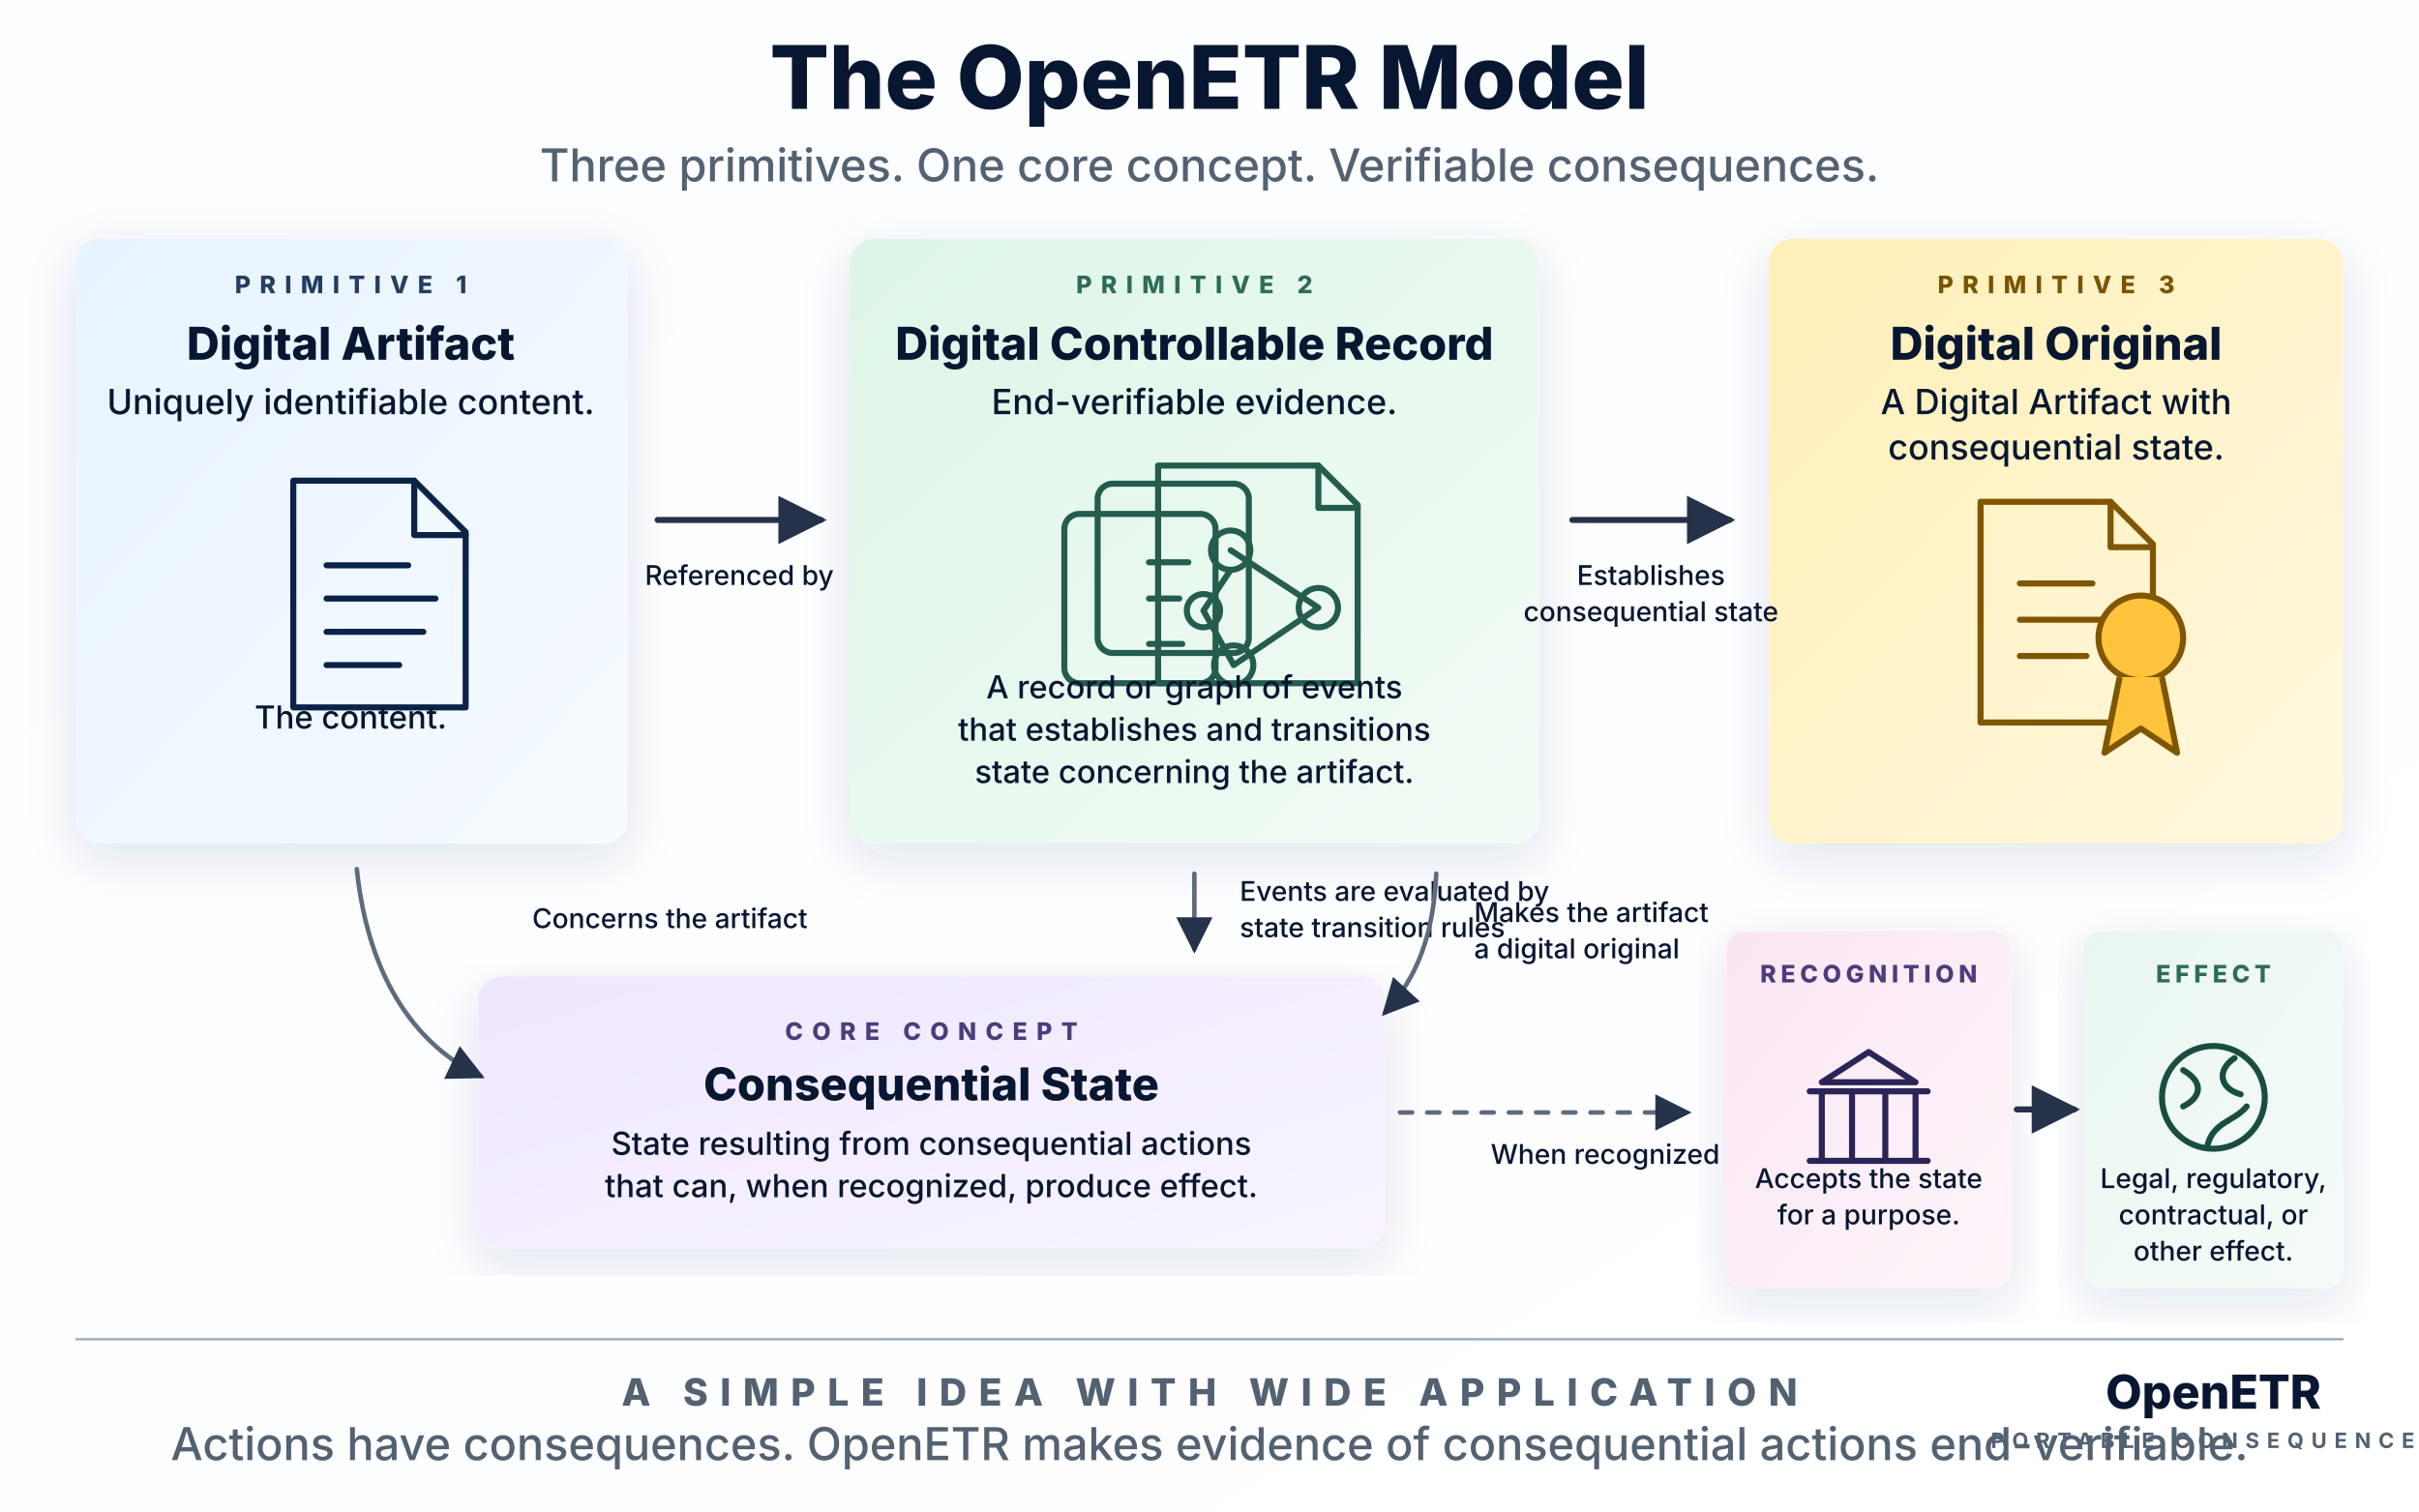
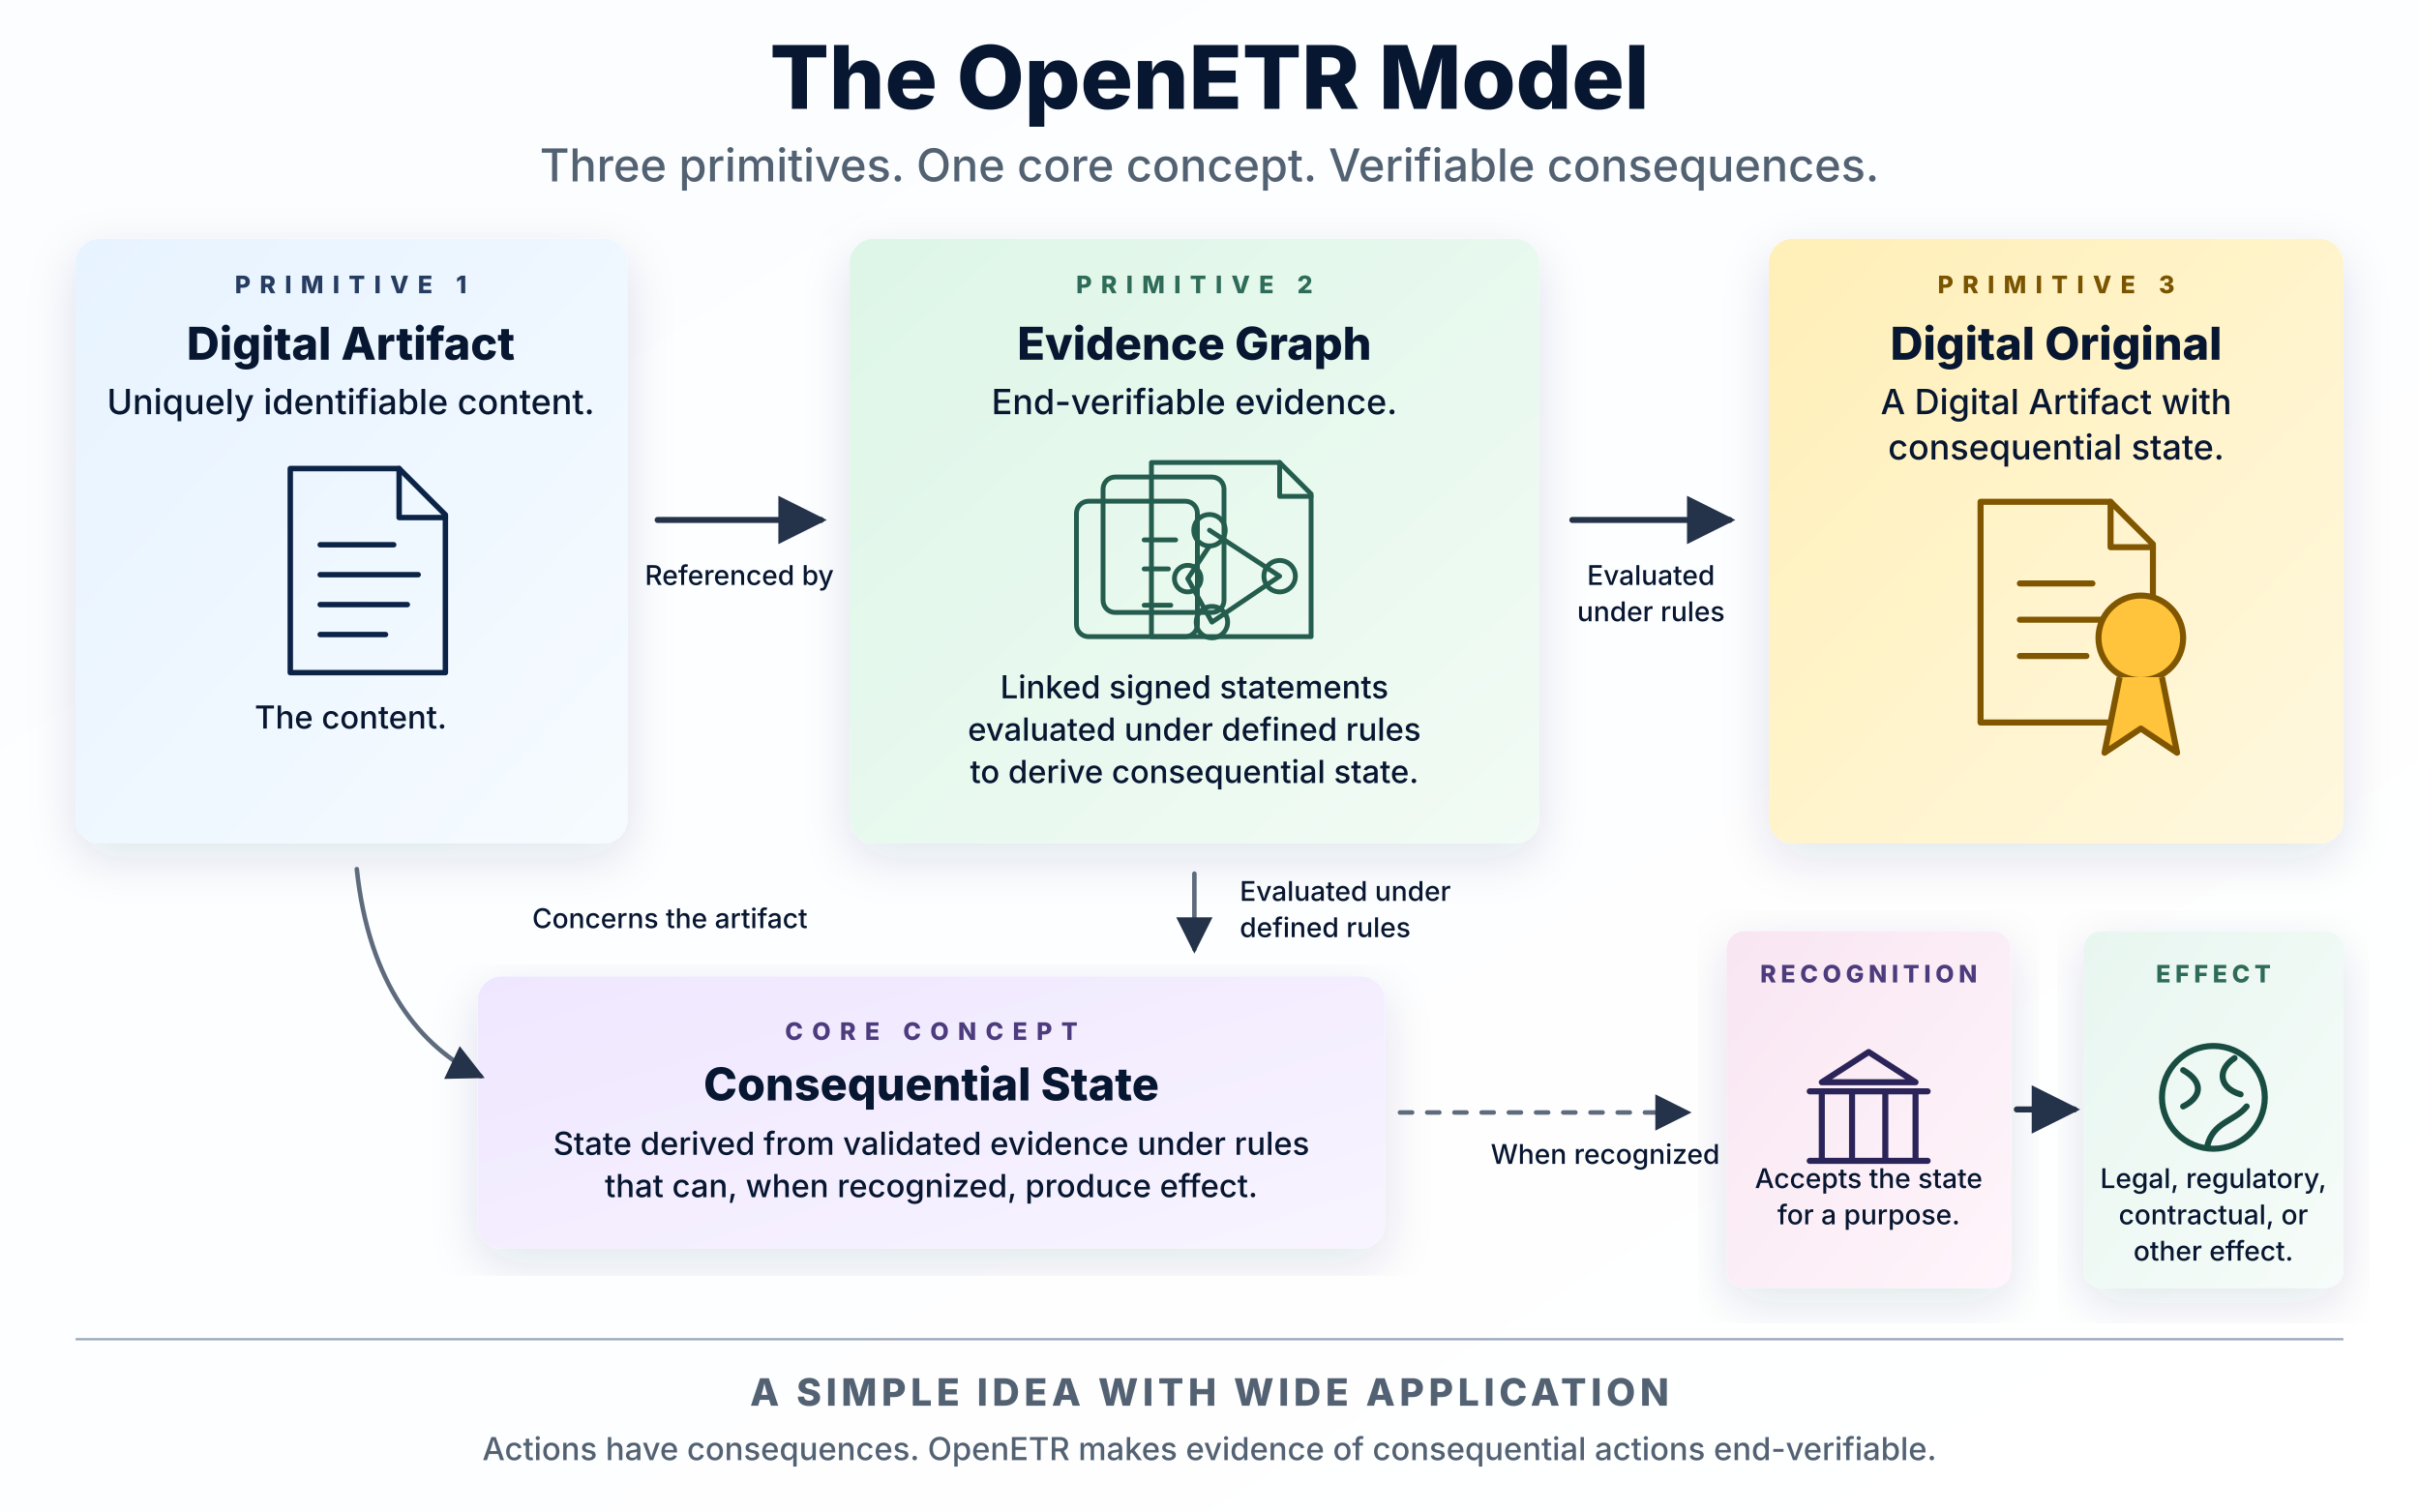
<svg xmlns="http://www.w3.org/2000/svg" width="1600" height="1000" viewBox="0 0 1600 1000" role="img" aria-labelledby="title desc">
  <defs>
    <linearGradient id="bg" x1="0" y1="0" x2="1" y2="1">
      <stop offset="0" stop-color="#fbfdff" />
      <stop offset="1" stop-color="#ffffff" />
    </linearGradient>
    <linearGradient id="artifact" x1="0" y1="0" x2="1" y2="1">
      <stop offset="0" stop-color="#e7f3ff" />
      <stop offset="1" stop-color="#f6fbff" />
    </linearGradient>
    <linearGradient id="dcr" x1="0" y1="0" x2="1" y2="1">
      <stop offset="0" stop-color="#ddf6e7" />
      <stop offset="1" stop-color="#f2fbf5" />
    </linearGradient>
    <linearGradient id="original" x1="0" y1="0" x2="1" y2="1">
      <stop offset="0" stop-color="#ffefb7" />
      <stop offset="1" stop-color="#fff8df" />
    </linearGradient>
    <linearGradient id="state" x1="0" y1="0" x2="1" y2="1">
      <stop offset="0" stop-color="#efe7ff" />
      <stop offset="1" stop-color="#f8f4ff" />
    </linearGradient>
    <linearGradient id="recognition" x1="0" y1="0" x2="1" y2="1">
      <stop offset="0" stop-color="#f8e6f2" />
      <stop offset="1" stop-color="#fff5fb" />
    </linearGradient>
    <linearGradient id="effect" x1="0" y1="0" x2="1" y2="1">
      <stop offset="0" stop-color="#e8f6f0" />
      <stop offset="1" stop-color="#f6fcf9" />
    </linearGradient>
    <filter id="shadow" x="-10%" y="-10%" width="120%" height="120%">
      <feDropShadow dx="0" dy="10" stdDeviation="16" flood-color="#183153" flood-opacity="0.12" />
    </filter>
    <marker id="arrow" viewBox="0 0 10 10" refX="8.8" refY="5" markerWidth="8" markerHeight="8" orient="auto-start-reverse">
      <path d="M 0 0 L 10 5 L 0 10 z" fill="#24324a" />
    </marker>
    <style>
      .ink { fill: #081731; }
      .muted { fill: #536273; }
      .blue { fill: #263d61; }
      .green { fill: #2e6c59; }
      .gold { fill: #7a5400; }
      .purple { fill: #4d3c7d; }
      .title { font: 800 58px Inter, ui-sans-serif, system-ui, -apple-system, BlinkMacSystemFont, "Segoe UI", sans-serif; letter-spacing: 0; }
      .subtitle { font: 500 30px Inter, ui-sans-serif, system-ui, -apple-system, BlinkMacSystemFont, "Segoe UI", sans-serif; letter-spacing: 0; }
      .label { font: 800 16px Inter, ui-sans-serif, system-ui, -apple-system, BlinkMacSystemFont, "Segoe UI", sans-serif; letter-spacing: 6px; }
      .card-title { font: 800 30px Inter, ui-sans-serif, system-ui, -apple-system, BlinkMacSystemFont, "Segoe UI", sans-serif; letter-spacing: 0; }
      .card-subtitle { font: 500 23px Inter, ui-sans-serif, system-ui, -apple-system, BlinkMacSystemFont, "Segoe UI", sans-serif; letter-spacing: 0; }
      .body { font: 500 21px Inter, ui-sans-serif, system-ui, -apple-system, BlinkMacSystemFont, "Segoe UI", sans-serif; letter-spacing: 0; }
      .small { font: 500 18px Inter, ui-sans-serif, system-ui, -apple-system, BlinkMacSystemFont, "Segoe UI", sans-serif; letter-spacing: 0; }
      .footer-title { font: 800 25px Inter, ui-sans-serif, system-ui, -apple-system, BlinkMacSystemFont, "Segoe UI", sans-serif; letter-spacing: 8px; }
      .brand { font: 800 31px Inter, ui-sans-serif, system-ui, -apple-system, BlinkMacSystemFont, "Segoe UI", sans-serif; letter-spacing: 0; }
      .brand-sub { font: 700 14px Inter, ui-sans-serif, system-ui, -apple-system, BlinkMacSystemFont, "Segoe UI", sans-serif; letter-spacing: 5px; }
      .arrow { stroke: #24324a; stroke-width: 4; stroke-linecap: round; fill: none; marker-end: url(#arrow); }
      .soft-arrow { stroke: #5d6b7d; stroke-width: 3; stroke-linecap: round; fill: none; marker-end: url(#arrow); }
      .dashed { stroke-dasharray: 8 10; }
      .icon-line { stroke: currentColor; stroke-width: 4; fill: none; stroke-linecap: round; stroke-linejoin: round; }
    </style>
  </defs>
  <rect width="1600" height="1000" fill="url(#bg)" />
  <text x="800" y="72" text-anchor="middle" class="title ink">The OpenETR Model</text>
  <text x="800" y="120" text-anchor="middle" class="subtitle muted">Three primitives. One core concept. Verifiable consequences.</text>
  <rect x="50" y="158" width="365" height="400" rx="16" fill="url(#artifact)" filter="url(#shadow)" />
  <text x="232" y="194" text-anchor="middle" class="label blue">PRIMITIVE 1</text>
  <text x="232" y="238" text-anchor="middle" class="card-title ink">Digital Artifact</text>
  <text x="232" y="274" text-anchor="middle" class="card-subtitle ink">Uniquely identifiable content.</text>
-   <g transform="translate(174 318)" color="#0b2347">
+   <g transform="translate(174 310) scale(0.9)" color="#0b2347">
    <path class="icon-line" d="M20 0h80l34 34v116H20z" />
    <path class="icon-line" d="M100 0v36h34" />
    <path class="icon-line" d="M42 56h54" />
    <path class="icon-line" d="M42 78h72" />
    <path class="icon-line" d="M42 100h64" />
    <path class="icon-line" d="M42 122h48" />
  </g>
  <text x="232" y="482" text-anchor="middle" class="body ink">The content.</text>
  <rect x="562" y="158" width="456" height="400" rx="16" fill="url(#dcr)" filter="url(#shadow)" />
  <text x="790" y="194" text-anchor="middle" class="label green">PRIMITIVE 2</text>
-   <text x="790" y="238" text-anchor="middle" class="card-title ink">Digital Controllable Record</text>
+   <text x="790" y="238" text-anchor="middle" class="card-title ink">Evidence Graph</text>
  <text x="790" y="274" text-anchor="middle" class="card-subtitle ink">End-verifiable evidence.</text>
-   <g transform="translate(704 308)" color="#245c4e">
+   <g transform="translate(712 306) scale(0.8)" color="#245c4e">
    <rect class="icon-line" x="0" y="32" width="100" height="112" rx="10" />
    <rect class="icon-line" x="22" y="12" width="100" height="112" rx="10" />
    <path class="icon-line" d="M62 0h106l26 26v118H62z" />
    <path class="icon-line" d="M168 0v28h26" />
    <circle class="icon-line" cx="110" cy="56" r="13" />
    <circle class="icon-line" cx="92" cy="96" r="11" />
    <circle class="icon-line" cx="112" cy="132" r="13" />
    <circle class="icon-line" cx="168" cy="94" r="13" />
    <path class="icon-line" d="M110 69l-18 27 20 36 56-38-58-38" />
    <path class="icon-line" d="M82 64H56M76 88H56M78 118H56" />
  </g>
-   <text x="790" y="462" text-anchor="middle" class="body ink">A record or graph of events</text>
-   <text x="790" y="490" text-anchor="middle" class="body ink">that establishes and transitions</text>
-   <text x="790" y="518" text-anchor="middle" class="body ink">state concerning the artifact.</text>
+   <text x="790" y="462" text-anchor="middle" class="body ink">Linked signed statements</text>
+   <text x="790" y="490" text-anchor="middle" class="body ink">evaluated under defined rules</text>
+   <text x="790" y="518" text-anchor="middle" class="body ink">to derive consequential state.</text>
  <rect x="1170" y="158" width="380" height="400" rx="16" fill="url(#original)" filter="url(#shadow)" />
  <text x="1360" y="194" text-anchor="middle" class="label gold">PRIMITIVE 3</text>
  <text x="1360" y="238" text-anchor="middle" class="card-title ink">Digital Original</text>
  <text x="1360" y="274" text-anchor="middle" class="card-subtitle ink">A Digital Artifact with</text>
  <text x="1360" y="304" text-anchor="middle" class="card-subtitle ink">consequential state.</text>
  <g transform="translate(1290 332)" color="#805600">
    <path class="icon-line" d="M20 0h86l28 28v118H20z" />
    <path class="icon-line" d="M106 0v30h28" />
    <path class="icon-line" d="M46 54h48M46 78h58M46 102h44" />
    <circle cx="126" cy="90" r="28" fill="#ffc43b" stroke="#805600" stroke-width="4" />
    <path d="M112 116l-10 50 24-16 24 16-10-50" fill="#ffc43b" stroke="#805600" stroke-width="4" stroke-linejoin="round" />
  </g>
  <path class="arrow" d="M435 344h108" />
  <text x="489" y="387" text-anchor="middle" class="small ink">Referenced by</text>
  <path class="arrow" d="M1040 344h104" />
-   <text x="1092" y="387" text-anchor="middle" class="small ink">Establishes</text>
-   <text x="1092" y="411" text-anchor="middle" class="small ink">consequential state</text>
+   <text x="1092" y="387" text-anchor="middle" class="small ink">Evaluated</text>
+   <text x="1092" y="411" text-anchor="middle" class="small ink">under rules</text>
  <rect x="316" y="646" width="600" height="180" rx="16" fill="url(#state)" filter="url(#shadow)" />
  <text x="616" y="688" text-anchor="middle" class="label purple">CORE CONCEPT</text>
  <text x="616" y="728" text-anchor="middle" class="card-title ink">Consequential State</text>
-   <text x="616" y="764" text-anchor="middle" class="body ink">State resulting from consequential actions</text>
+   <text x="616" y="764" text-anchor="middle" class="body ink">State derived from validated evidence under rules</text>
  <text x="616" y="792" text-anchor="middle" class="body ink">that can, when recognized, produce effect.</text>
  <path class="soft-arrow" d="M236 575c8 76 42 118 82 137" />
  <text x="352" y="614" class="small ink">Concerns the artifact</text>
  <path class="soft-arrow" d="M790 578v50" />
-   <text x="820" y="596" class="small ink">Events are evaluated by</text>
-   <text x="820" y="620" class="small ink">state transition rules</text>
-   <path class="soft-arrow" d="M950 578c-2 40-12 68-34 92" />
-   <text x="975" y="610" class="small ink">Makes the artifact</text>
-   <text x="975" y="634" class="small ink">a digital original</text>
+   <text x="820" y="596" class="small ink">Evaluated under</text>
+   <text x="820" y="620" class="small ink">defined rules</text>
  <rect x="1142" y="616" width="188" height="236" rx="12" fill="url(#recognition)" filter="url(#shadow)" />
  <text x="1236" y="650" text-anchor="middle" class="label purple" style="letter-spacing:3px">RECOGNITION</text>
  <g transform="translate(1197 674)" color="#2b2459">
    <path class="icon-line" d="M0 48h78M8 48V94M70 48V94M28 48V94M50 48V94M0 94h78M8 42l31-20 31 20z" />
  </g>
  <text x="1236" y="786" text-anchor="middle" class="small ink">Accepts the state</text>
  <text x="1236" y="810" text-anchor="middle" class="small ink">for a purpose.</text>
  <rect x="1378" y="616" width="172" height="236" rx="12" fill="url(#effect)" filter="url(#shadow)" />
  <text x="1464" y="650" text-anchor="middle" class="label green" style="letter-spacing:3px">EFFECT</text>
  <g transform="translate(1426 688)" color="#194d42">
    <circle class="icon-line" cx="38" cy="38" r="34" />
    <path class="icon-line" d="M18 20c14 8 12 18 0 24M52 12c-12 8-10 20 4 24M34 70c4-16 18-16 26-26" />
  </g>
  <text x="1464" y="786" text-anchor="middle" class="small ink">Legal, regulatory,</text>
  <text x="1464" y="810" text-anchor="middle" class="small ink">contractual, or</text>
  <text x="1464" y="834" text-anchor="middle" class="small ink">other effect.</text>
  <path class="soft-arrow dashed" d="M926 736h190" />
  <text x="986" y="770" class="small ink">When recognized</text>
  <path class="arrow" d="M1334 734h38" />
  <line x1="50" y1="886" x2="1550" y2="886" stroke="#9aa8bb" stroke-width="1.5" />
-   <text x="800" y="930" text-anchor="middle" class="footer-title muted">A SIMPLE IDEA WITH WIDE APPLICATION</text>
-   <text x="800" y="966" text-anchor="middle" class="subtitle muted">Actions have consequences. OpenETR makes evidence of consequential actions end-verifiable.</text>
-   <text x="1464" y="932" text-anchor="middle" class="brand ink">OpenETR</text>
-   <text x="1464" y="958" text-anchor="middle" class="brand-sub muted">PORTABLE CONSEQUENCES</text>
+   <text x="800" y="930" text-anchor="middle" class="footer-title muted" style="letter-spacing:3px">A SIMPLE IDEA WITH WIDE APPLICATION</text>
+   <text x="800" y="966" text-anchor="middle" class="body muted">Actions have consequences. OpenETR makes evidence of consequential actions end-verifiable.</text>
</svg>
